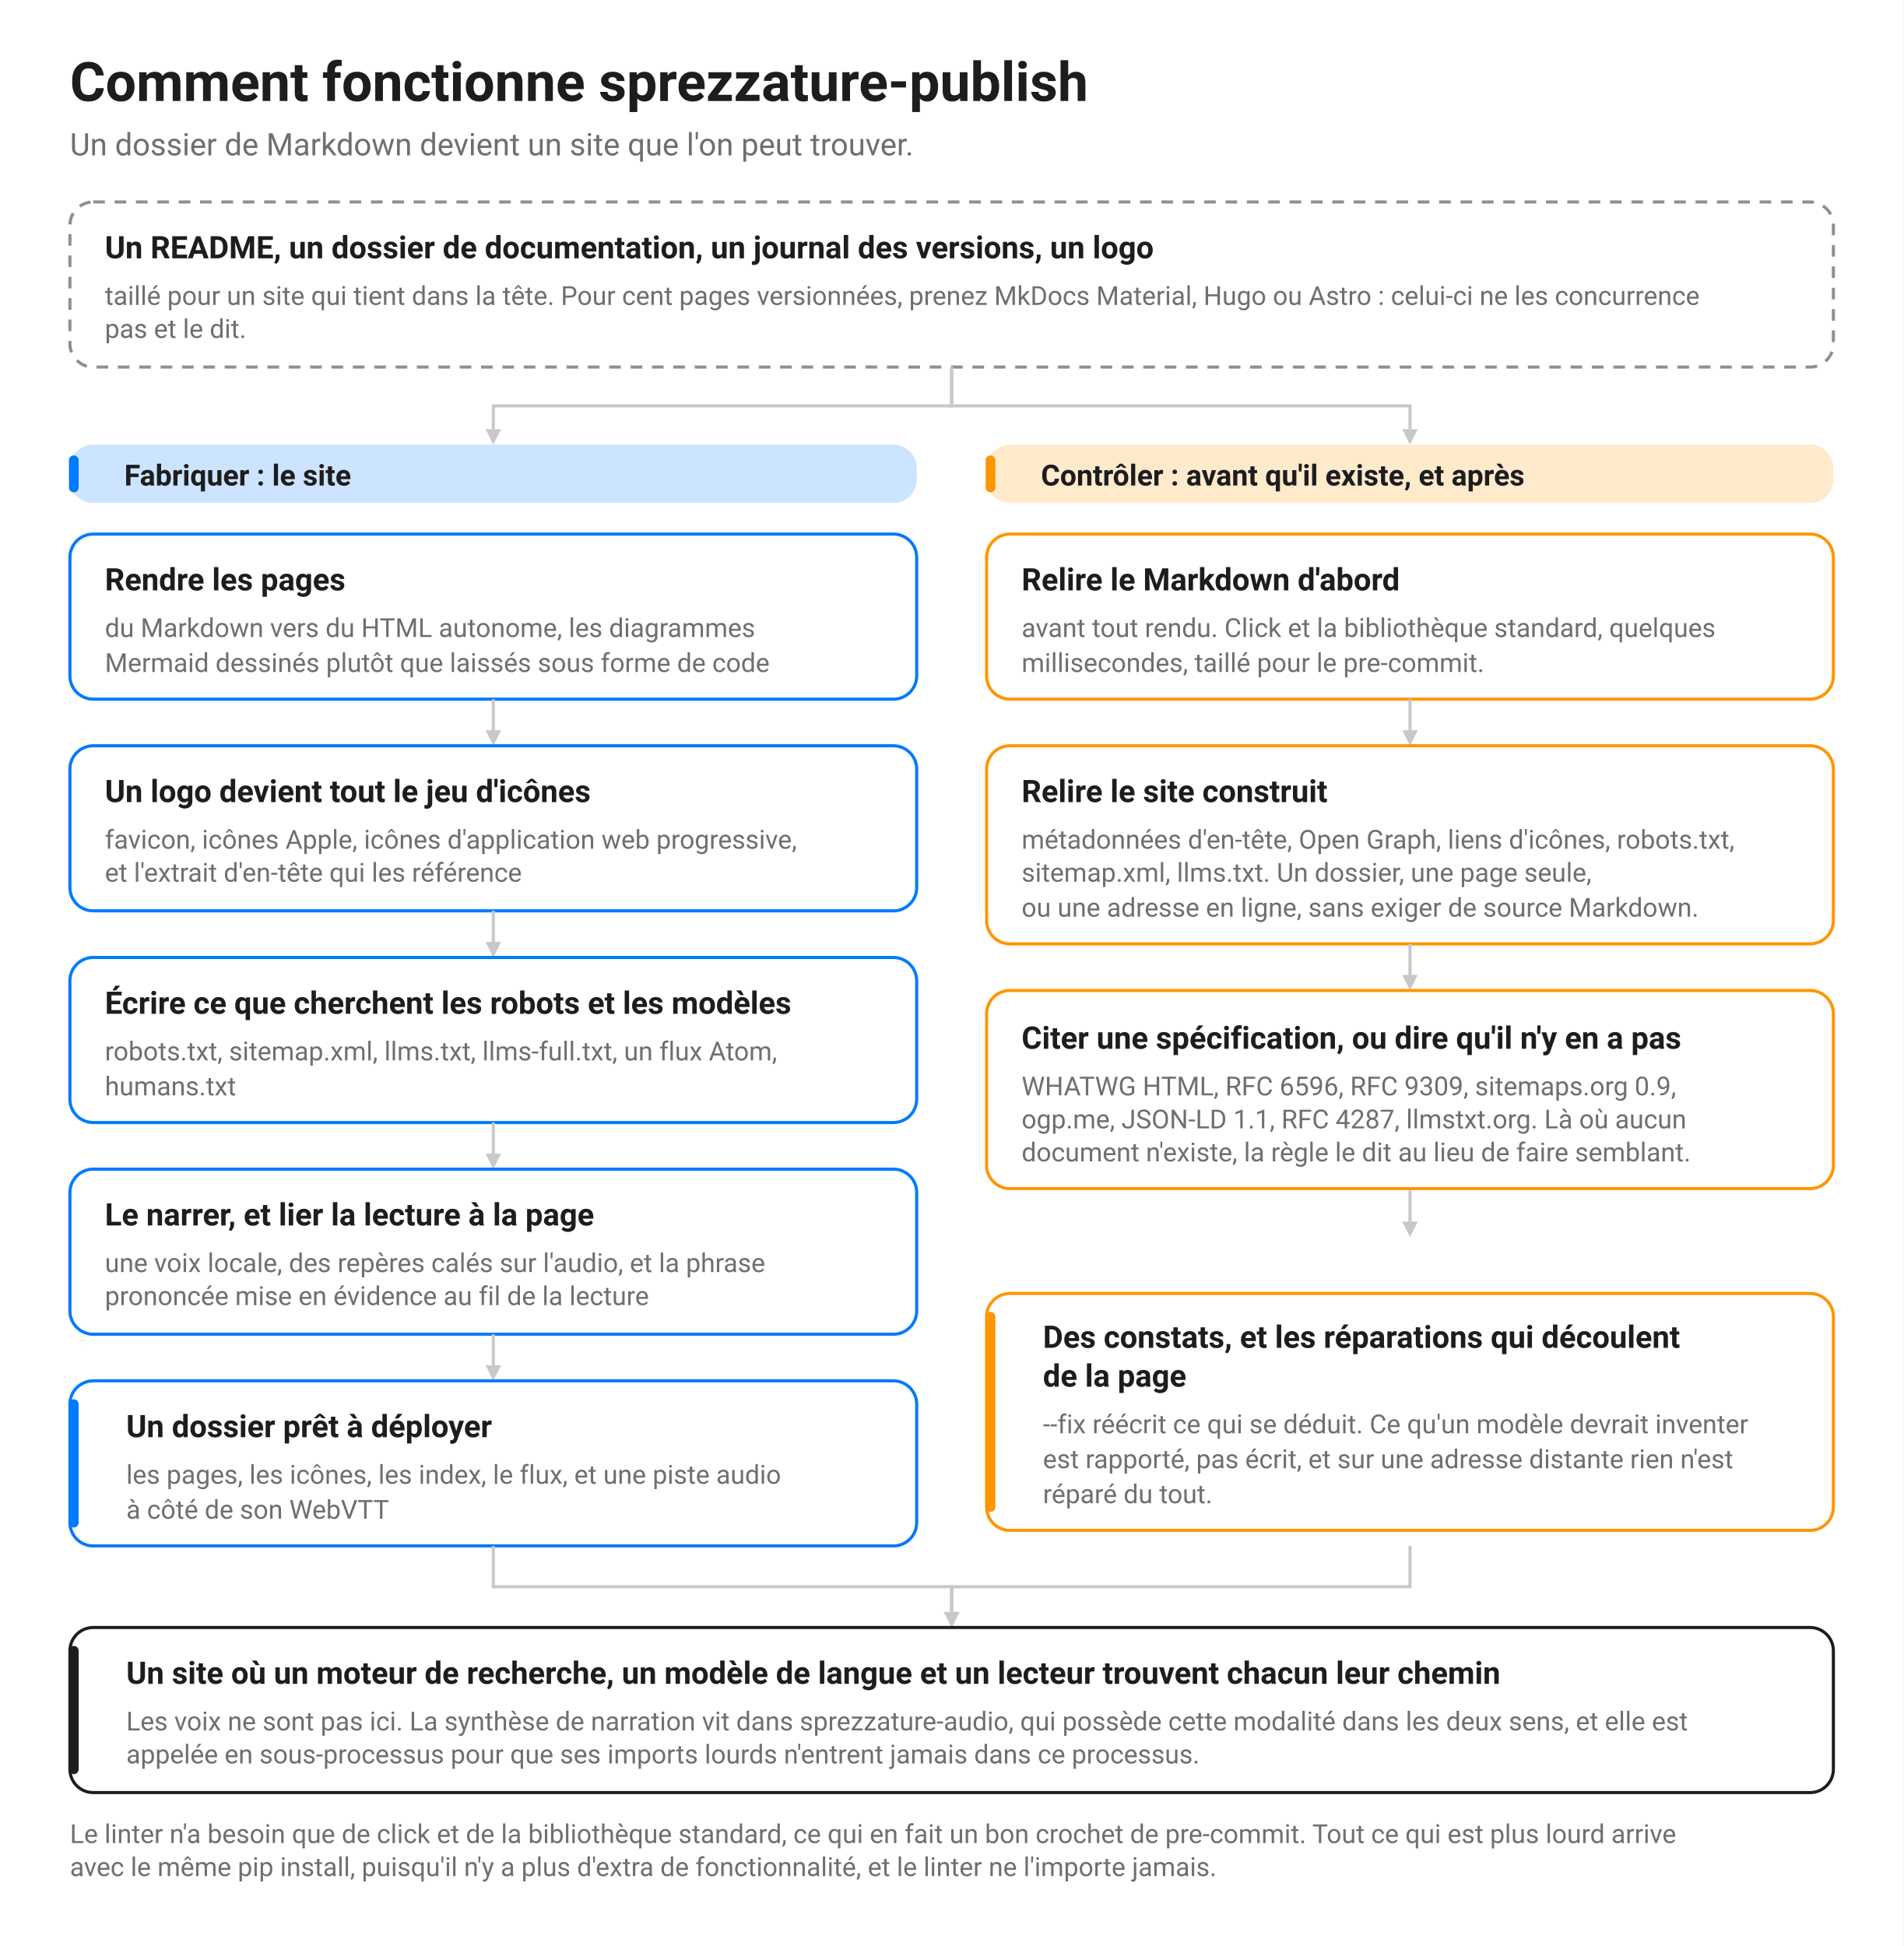
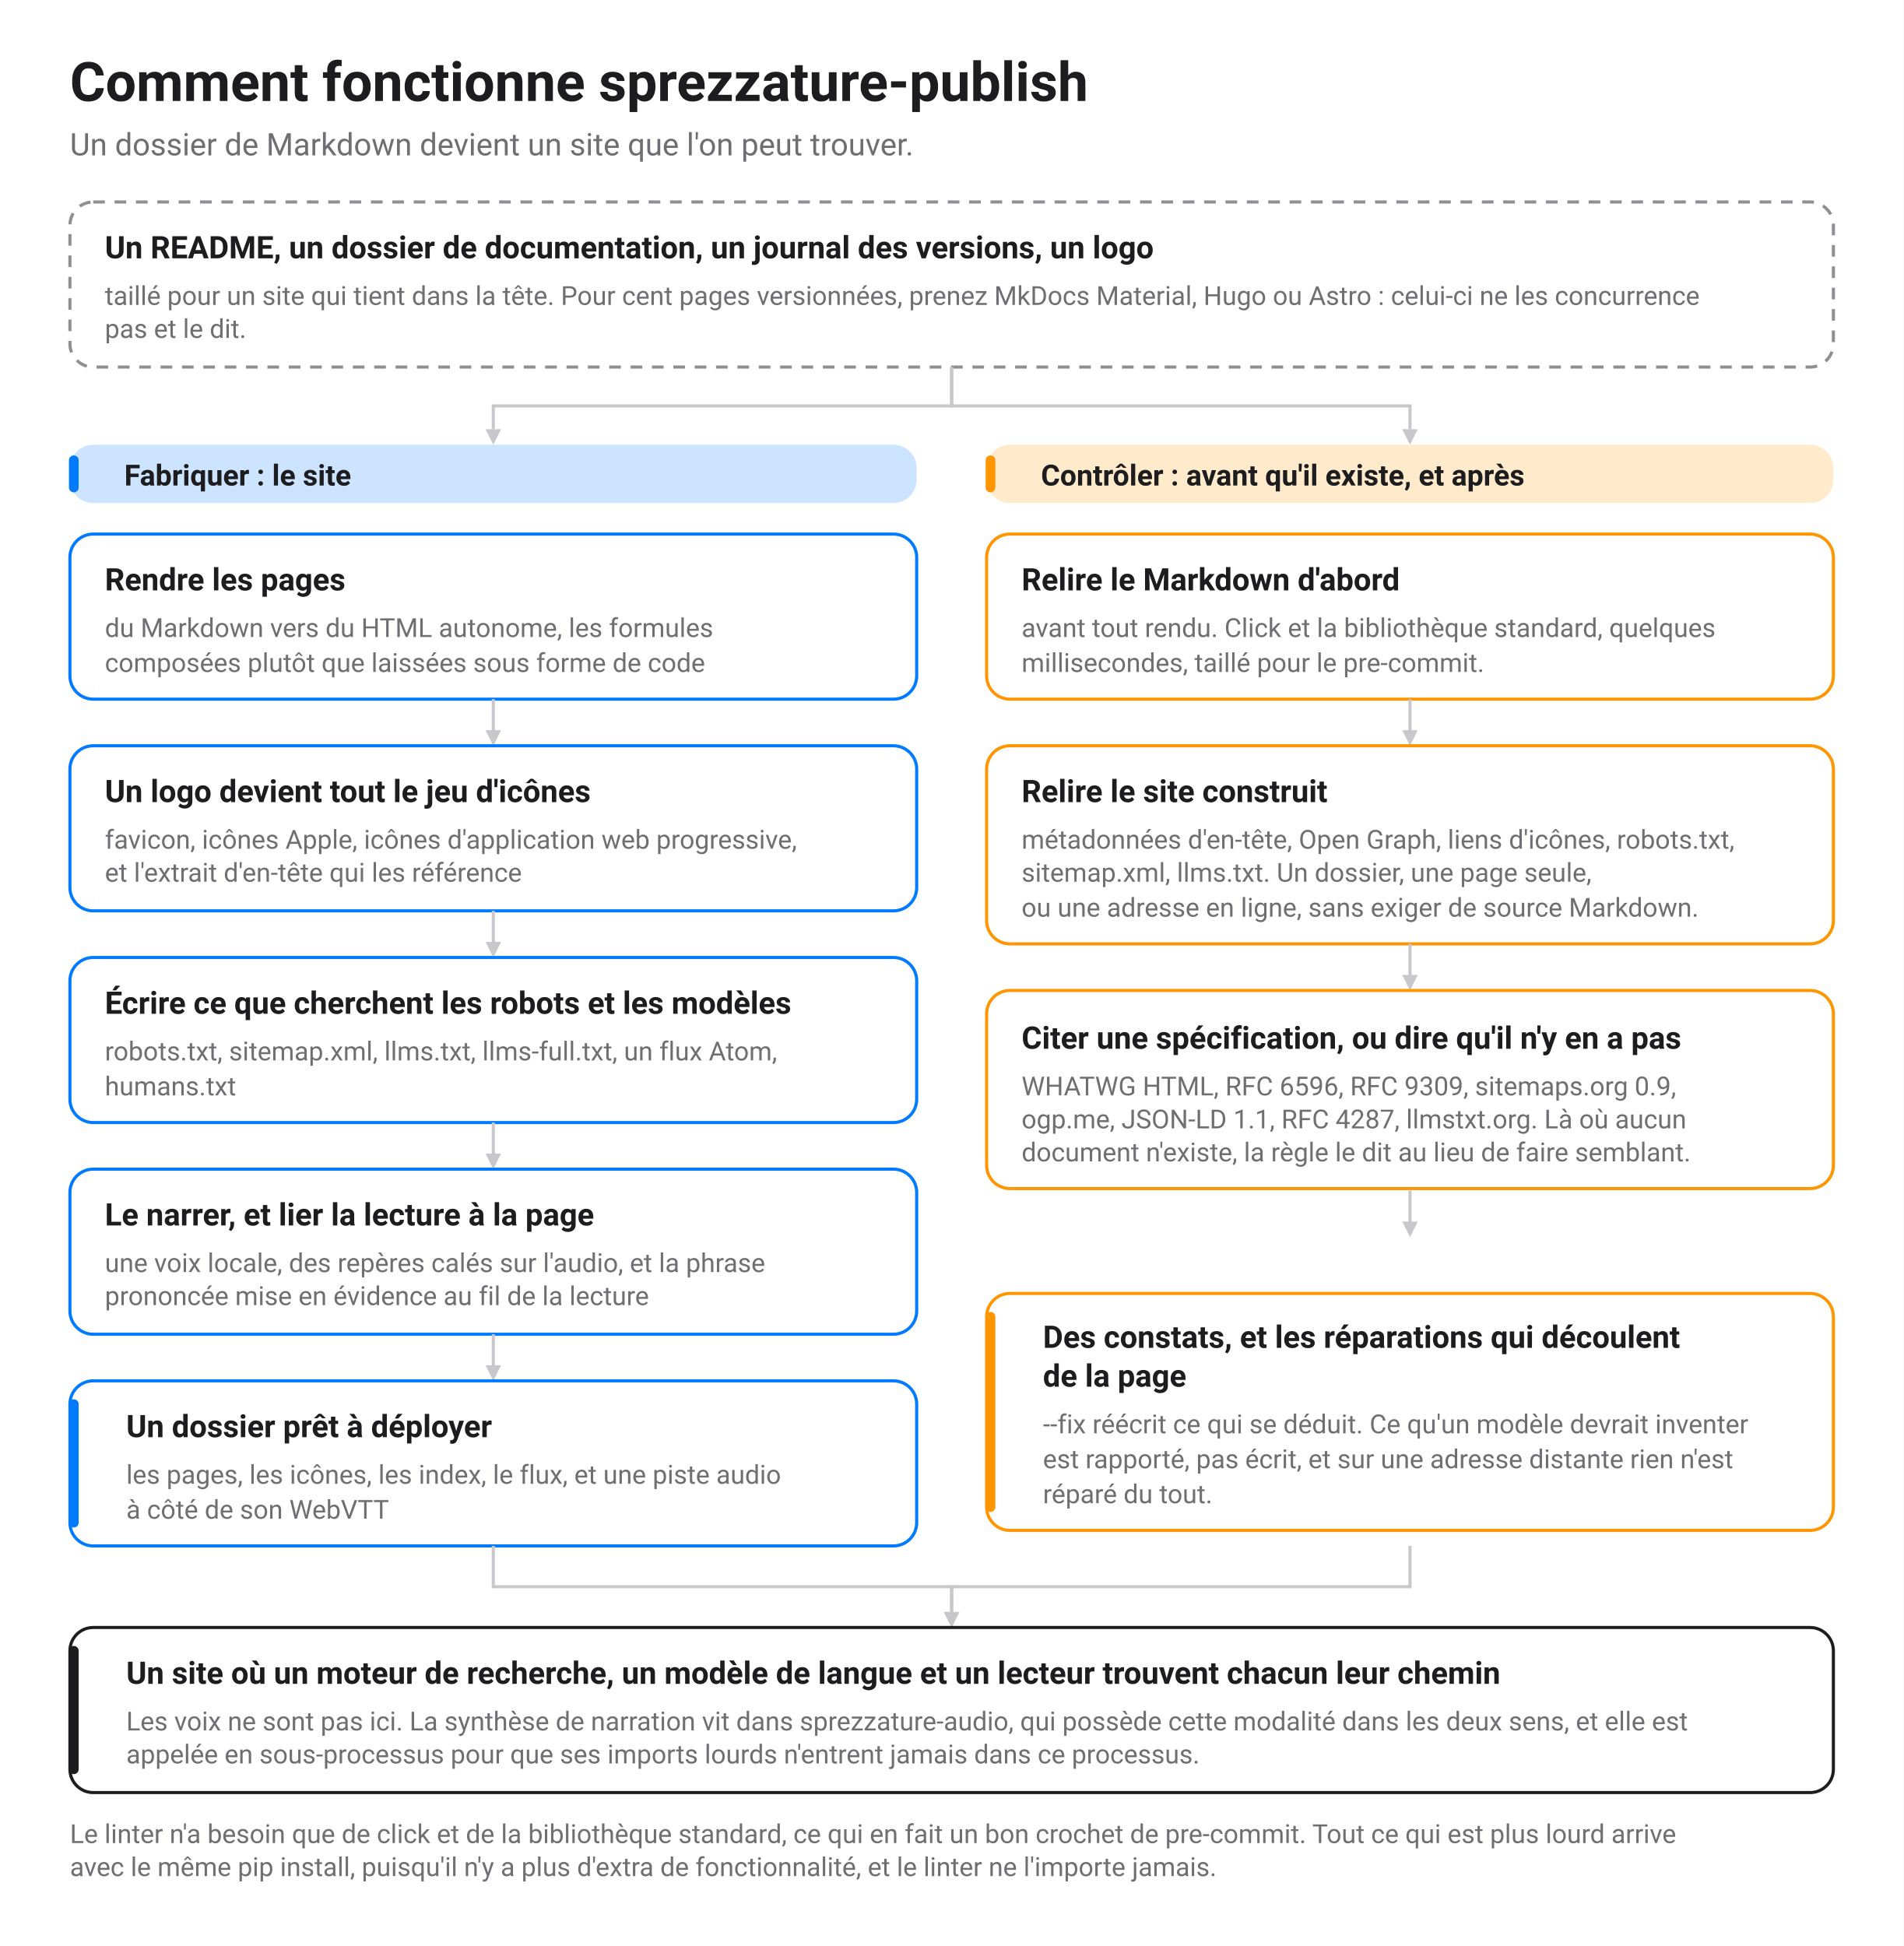
<svg xmlns="http://www.w3.org/2000/svg" width="980" height="1002" viewBox="0 0 980 1002" font-family="Roboto, Helvetica Neue, Helvetica, Arial, sans-serif" role="img" aria-labelledby="publish-hiw-title publish-hiw-desc">
  <style>@media (prefers-color-scheme: dark){rect[fill="#FFFFFF"]{fill:#141416;}rect.paper{fill:#0B0B0C;}[fill="#1D1D1F"]{fill:#F2F2F7;}[fill="#6E6E73"]{fill:#9C9CA3;}[stroke="#1D1D1F"]{stroke:#F2F2F7;}[stroke="#C7C7CC"]{stroke:#5A5A5E;}[fill="#C7C7CC"]{fill:#5A5A5E;}rect[fill="#CCE4FF"]{fill:#082646;}rect[fill="#FFEACC"]{fill:#462C09;}}</style>
  <rect class="paper" width="980" height="1002" fill="#FFFFFF" />
  <text x="36" y="52" font-size="28" font-weight="700" fill="#1D1D1F">Comment fonctionne sprezzature-publish</text>
  <text x="36" y="80" font-size="16" font-weight="400" fill="#6E6E73">Un dossier de Markdown devient un site que l'on peut trouver.</text>
  <rect x="36" y="104" width="908" height="85" rx="12" fill="#FFFFFF" stroke="#8E8E93" stroke-width="1.6" stroke-dasharray="6 5" />
  <text x="54" y="133" font-size="16" font-weight="600" fill="#1D1D1F">Un README, un dossier de documentation, un journal des versions, un logo</text>
  <text x="54" y="157" font-size="13.5" font-weight="400" fill="#6E6E73">taillé pour un site qui tient dans la tête. Pour cent pages versionnées, prenez MkDocs Material, Hugo ou Astro : celui-ci ne les concurrence</text>
  <text x="54" y="174" font-size="13.5" font-weight="400" fill="#6E6E73">pas et le dit.</text>
  <path d="M490,189 V209 H254 V221" stroke="#C7C7CC" stroke-width="1.6" fill="none" />
  <path d="M250,221 L254,229 L258,221" fill="#C7C7CC" />
  <path d="M490,189 V209 H726 V221" stroke="#C7C7CC" stroke-width="1.6" fill="none" />
  <path d="M722,221 L726,229 L730,221" fill="#C7C7CC" />
  <rect x="36" y="229" width="436" height="30" rx="12" fill="#CCE4FF" />
  <path d="M38,237 v14" stroke="#007AFF" stroke-width="5" stroke-linecap="round" fill="none" />
  <text x="64" y="250" font-size="15" font-weight="700" fill="#1D1D1F">Fabriquer : le site</text>
  <rect x="36" y="275" width="436" height="85" rx="12" fill="#FFFFFF" stroke="#007AFF" stroke-width="1.6" />
  <text x="54" y="304" font-size="16" font-weight="600" fill="#1D1D1F">Rendre les pages</text>
-   <text x="54" y="328" font-size="13.5" font-weight="400" fill="#6E6E73">du Markdown vers du HTML autonome, les diagrammes</text>
-   <text x="54" y="346" font-size="13.5" font-weight="400" fill="#6E6E73">Mermaid dessinés plutôt que laissés sous forme de code</text>
+   <text x="54" y="328" font-size="13.5" font-weight="400" fill="#6E6E73">du Markdown vers du HTML autonome, les formules</text>
+   <text x="54" y="346" font-size="13.5" font-weight="400" fill="#6E6E73">composées plutôt que laissées sous forme de code</text>
  <path d="M254,360 v17" stroke="#C7C7CC" stroke-width="1.6" fill="none" />
  <path d="M250,376 L254,384 L258,376" fill="#C7C7CC" />
  <rect x="36" y="384" width="436" height="85" rx="12" fill="#FFFFFF" stroke="#007AFF" stroke-width="1.6" />
  <text x="54" y="413" font-size="16" font-weight="600" fill="#1D1D1F">Un logo devient tout le jeu d'icônes</text>
  <text x="54" y="437" font-size="13.5" font-weight="400" fill="#6E6E73">favicon, icônes Apple, icônes d'application web progressive,</text>
  <text x="54" y="454" font-size="13.5" font-weight="400" fill="#6E6E73">et l'extrait d'en-tête qui les référence</text>
  <path d="M254,469 v17" stroke="#C7C7CC" stroke-width="1.6" fill="none" />
  <path d="M250,485 L254,493 L258,485" fill="#C7C7CC" />
  <rect x="36" y="493" width="436" height="85" rx="12" fill="#FFFFFF" stroke="#007AFF" stroke-width="1.6" />
  <text x="54" y="522" font-size="16" font-weight="600" fill="#1D1D1F">Écrire ce que cherchent les robots et les modèles</text>
  <text x="54" y="546" font-size="13.5" font-weight="400" fill="#6E6E73">robots.txt, sitemap.xml, llms.txt, llms-full.txt, un flux Atom,</text>
  <text x="54" y="564" font-size="13.5" font-weight="400" fill="#6E6E73">humans.txt</text>
  <path d="M254,578 v17" stroke="#C7C7CC" stroke-width="1.6" fill="none" />
  <path d="M250,594 L254,602 L258,594" fill="#C7C7CC" />
  <rect x="36" y="602" width="436" height="85" rx="12" fill="#FFFFFF" stroke="#007AFF" stroke-width="1.6" />
  <text x="54" y="631" font-size="16" font-weight="600" fill="#1D1D1F">Le narrer, et lier la lecture à la page</text>
  <text x="54" y="655" font-size="13.5" font-weight="400" fill="#6E6E73">une voix locale, des repères calés sur l'audio, et la phrase</text>
  <text x="54" y="672" font-size="13.5" font-weight="400" fill="#6E6E73">prononcée mise en évidence au fil de la lecture</text>
  <path d="M254,687 v17" stroke="#C7C7CC" stroke-width="1.6" fill="none" />
  <path d="M250,703 L254,711 L258,703" fill="#C7C7CC" />
  <rect x="36" y="711" width="436" height="85" rx="12" fill="#FFFFFF" stroke="#007AFF" stroke-width="1.6" />
  <path d="M38,723 v61" stroke="#007AFF" stroke-width="5" stroke-linecap="round" fill="none" />
  <text x="65" y="740" font-size="16" font-weight="600" fill="#1D1D1F">Un dossier prêt à déployer</text>
  <text x="65" y="764" font-size="13.5" font-weight="400" fill="#6E6E73">les pages, les icônes, les index, le flux, et une piste audio</text>
  <text x="65" y="782" font-size="13.5" font-weight="400" fill="#6E6E73">à côté de son WebVTT</text>
  <rect x="508" y="229" width="436" height="30" rx="12" fill="#FFEACC" />
  <path d="M510,237 v14" stroke="#FF9500" stroke-width="5" stroke-linecap="round" fill="none" />
  <text x="536" y="250" font-size="15" font-weight="700" fill="#1D1D1F">Contrôler : avant qu'il existe, et après</text>
  <rect x="508" y="275" width="436" height="85" rx="12" fill="#FFFFFF" stroke="#FF9500" stroke-width="1.6" />
  <text x="526" y="304" font-size="16" font-weight="600" fill="#1D1D1F">Relire le Markdown d'abord</text>
  <text x="526" y="328" font-size="13.5" font-weight="400" fill="#6E6E73">avant tout rendu. Click et la bibliothèque standard, quelques</text>
  <text x="526" y="346" font-size="13.5" font-weight="400" fill="#6E6E73">millisecondes, taillé pour le pre-commit.</text>
  <path d="M726,360 v17" stroke="#C7C7CC" stroke-width="1.6" fill="none" />
  <path d="M722,376 L726,384 L730,376" fill="#C7C7CC" />
  <rect x="508" y="384" width="436" height="102" rx="12" fill="#FFFFFF" stroke="#FF9500" stroke-width="1.6" />
  <text x="526" y="413" font-size="16" font-weight="600" fill="#1D1D1F">Relire le site construit</text>
  <text x="526" y="437" font-size="13.5" font-weight="400" fill="#6E6E73">métadonnées d'en-tête, Open Graph, liens d'icônes, robots.txt,</text>
  <text x="526" y="454" font-size="13.5" font-weight="400" fill="#6E6E73">sitemap.xml, llms.txt. Un dossier, une page seule,</text>
  <text x="526" y="472" font-size="13.5" font-weight="400" fill="#6E6E73">ou une adresse en ligne, sans exiger de source Markdown.</text>
  <path d="M726,486 v17" stroke="#C7C7CC" stroke-width="1.6" fill="none" />
  <path d="M722,502 L726,510 L730,502" fill="#C7C7CC" />
  <rect x="508" y="510" width="436" height="102" rx="12" fill="#FFFFFF" stroke="#FF9500" stroke-width="1.6" />
  <text x="526" y="540" font-size="16" font-weight="600" fill="#1D1D1F">Citer une spécification, ou dire qu'il n'y en a pas</text>
  <text x="526" y="564" font-size="13.5" font-weight="400" fill="#6E6E73">WHATWG HTML, RFC 6596, RFC 9309, sitemaps.org 0.9,</text>
  <text x="526" y="581" font-size="13.5" font-weight="400" fill="#6E6E73">ogp.me, JSON-LD 1.1, RFC 4287, llmstxt.org. Là où aucun</text>
  <text x="526" y="598" font-size="13.5" font-weight="400" fill="#6E6E73">document n'existe, la règle le dit au lieu de faire semblant.</text>
  <path d="M726,613 v17" stroke="#C7C7CC" stroke-width="1.6" fill="none" />
  <path d="M722,629 L726,637 L730,629" fill="#C7C7CC" />
  <rect x="508" y="666" width="436" height="122" rx="12" fill="#FFFFFF" stroke="#FF9500" stroke-width="1.6" />
  <path d="M510,678 v98" stroke="#FF9500" stroke-width="5" stroke-linecap="round" fill="none" />
  <text x="537" y="694" font-size="16" font-weight="600" fill="#1D1D1F">Des constats, et les réparations qui découlent</text>
  <text x="537" y="714" font-size="16" font-weight="600" fill="#1D1D1F">de la page</text>
  <text x="537" y="738" font-size="13.5" font-weight="400" fill="#6E6E73">--fix réécrit ce qui se déduit. Ce qu'un modèle devrait inventer</text>
  <text x="537" y="756" font-size="13.5" font-weight="400" fill="#6E6E73">est rapporté, pas écrit, et sur une adresse distante rien n'est</text>
  <text x="537" y="774" font-size="13.5" font-weight="400" fill="#6E6E73">réparé du tout.</text>
  <path d="M254,796 V817 H490 V830" stroke="#C7C7CC" stroke-width="1.6" fill="none" />
  <path d="M486,830 L490,838 L494,830" fill="#C7C7CC" />
  <path d="M726,796 V817 H490 V830" stroke="#C7C7CC" stroke-width="1.6" fill="none" />
  <path d="M486,830 L490,838 L494,830" fill="#C7C7CC" />
  <rect x="36" y="838" width="908" height="85" rx="12" fill="#FFFFFF" stroke="#1D1D1F" stroke-width="1.6" />
  <path d="M38,850 v61" stroke="#1D1D1F" stroke-width="5" stroke-linecap="round" fill="none" />
  <text x="65" y="867" font-size="16" font-weight="600" fill="#1D1D1F">Un site où un moteur de recherche, un modèle de langue et un lecteur trouvent chacun leur chemin</text>
  <text x="65" y="891" font-size="13.5" font-weight="400" fill="#6E6E73">Les voix ne sont pas ici. La synthèse de narration vit dans sprezzature-audio, qui possède cette modalité dans les deux sens, et elle est</text>
  <text x="65" y="908" font-size="13.5" font-weight="400" fill="#6E6E73">appelée en sous-processus pour que ses imports lourds n'entrent jamais dans ce processus.</text>
  <text x="36" y="949" font-size="13.5" font-weight="400" fill="#6E6E73">Le linter n'a besoin que de click et de la bibliothèque standard, ce qui en fait un bon crochet de pre-commit. Tout ce qui est plus lourd arrive</text>
  <text x="36" y="966" font-size="13.5" font-weight="400" fill="#6E6E73">avec le même pip install, puisqu'il n'y a plus d'extra de fonctionnalité, et le linter ne l'importe jamais.</text>
</svg>
